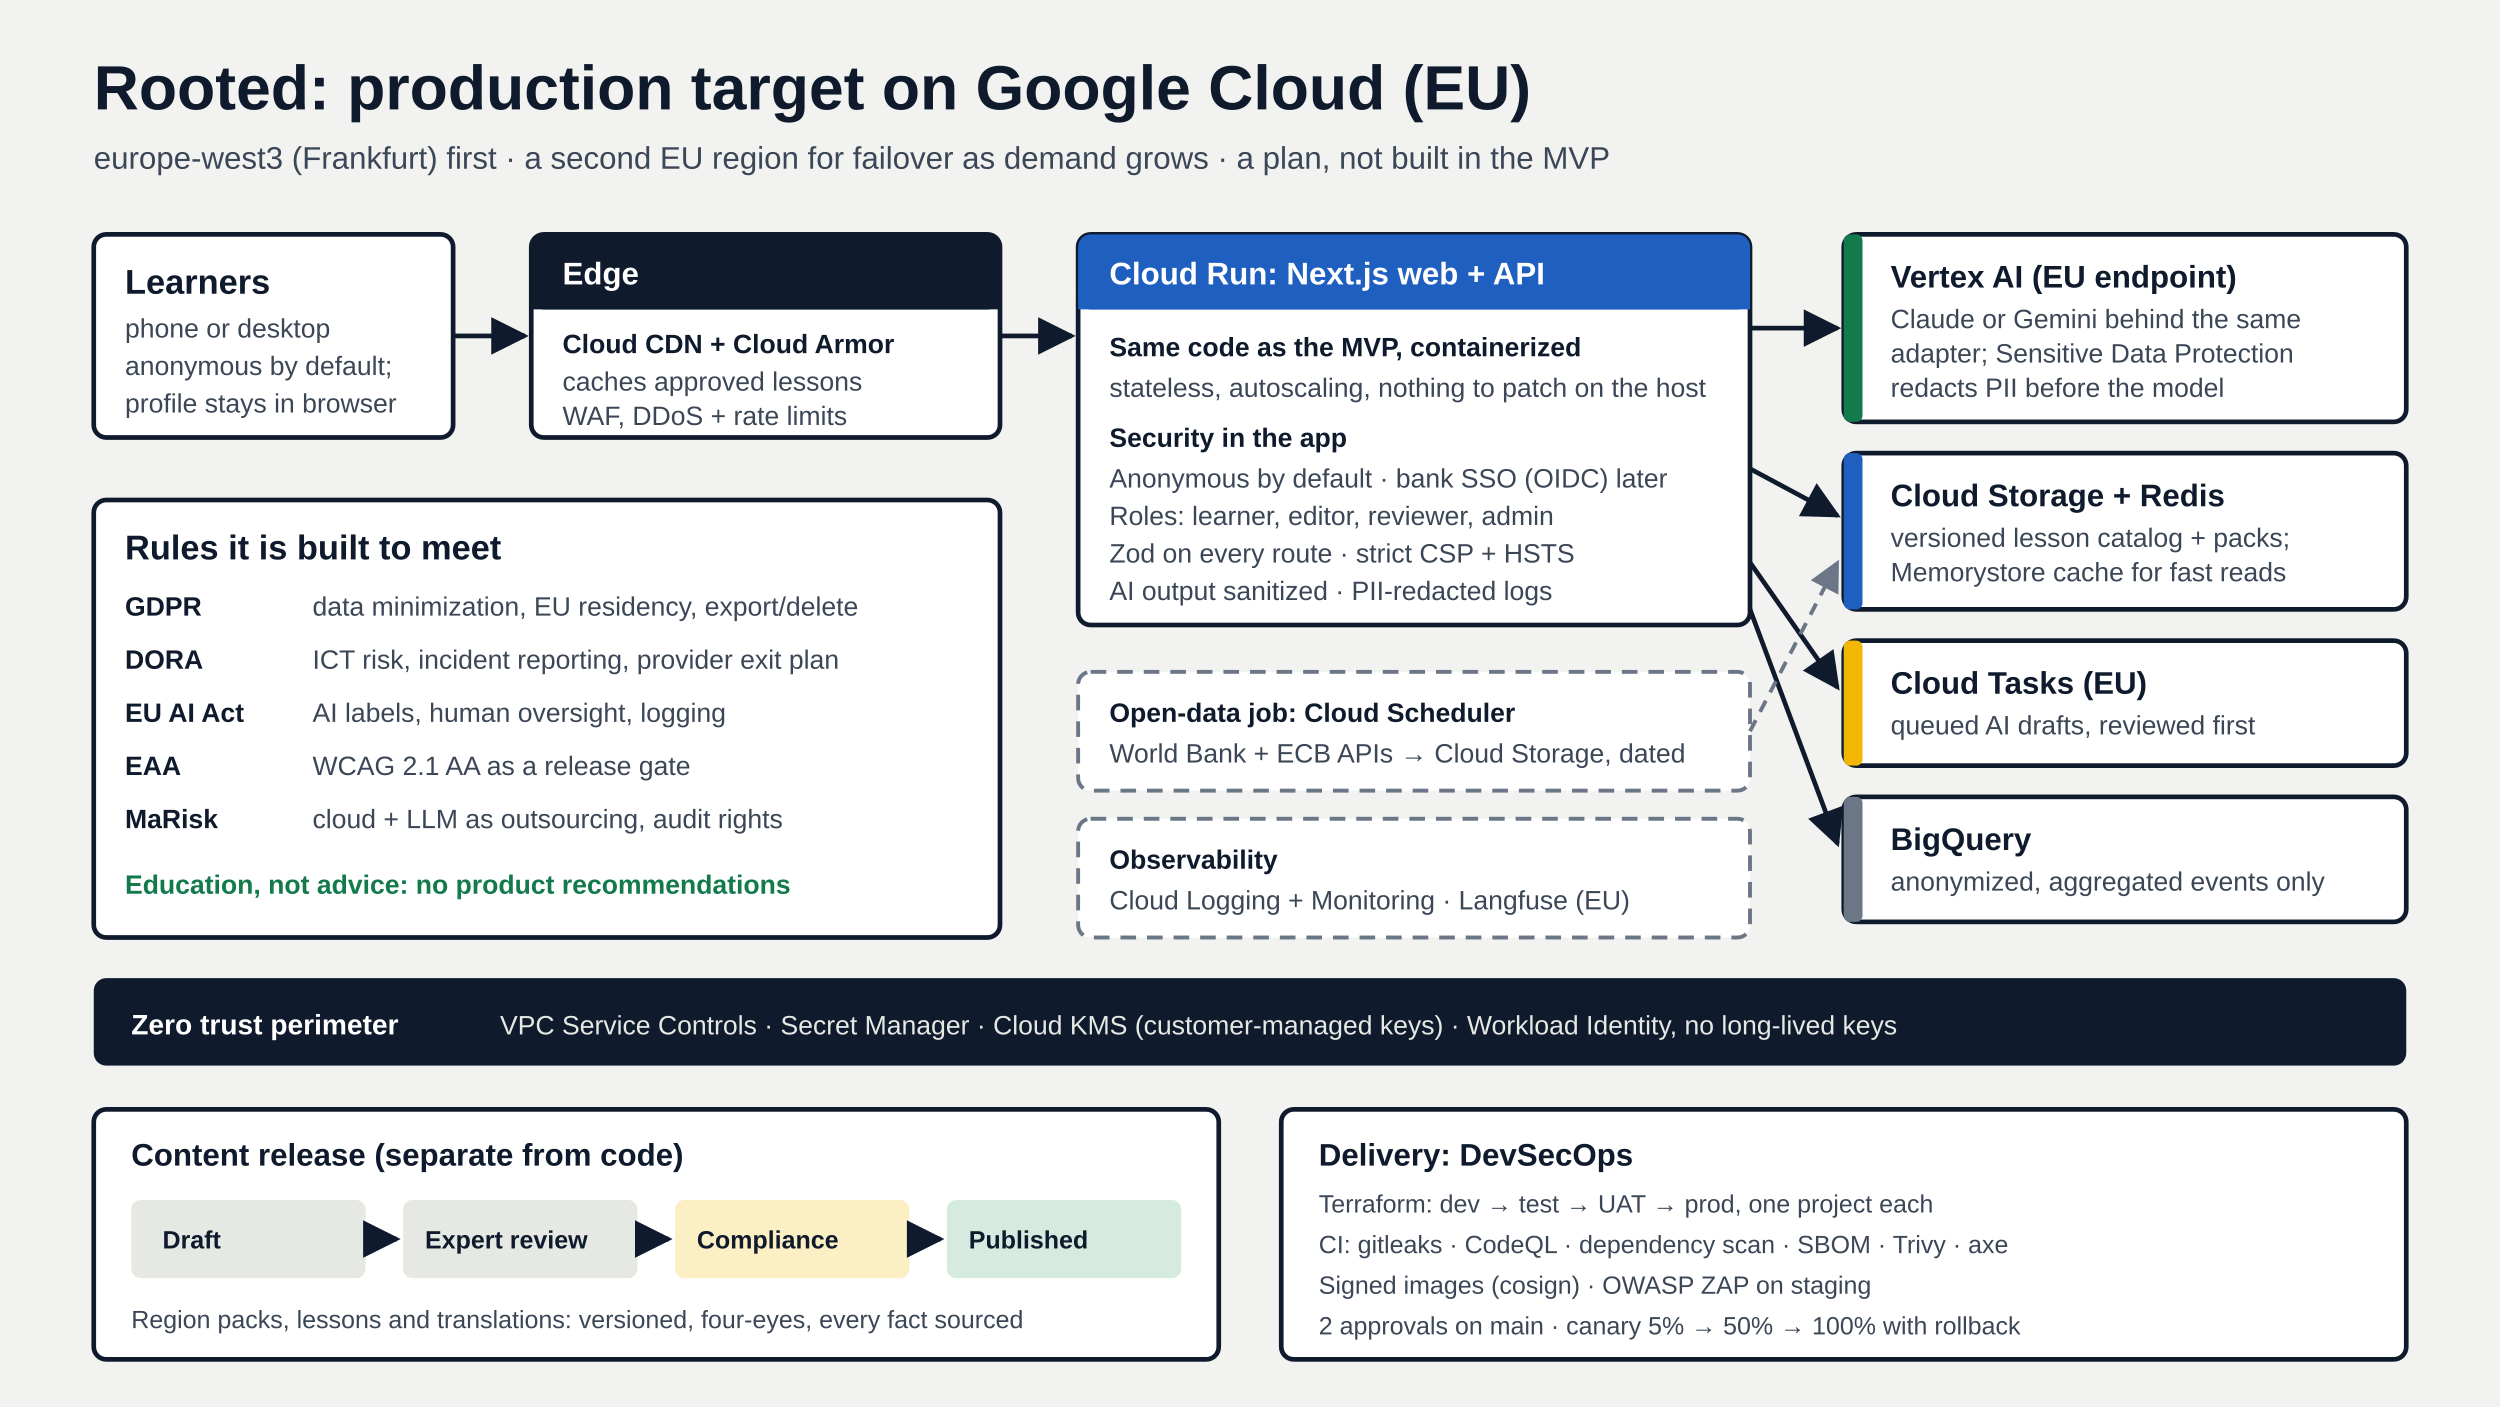
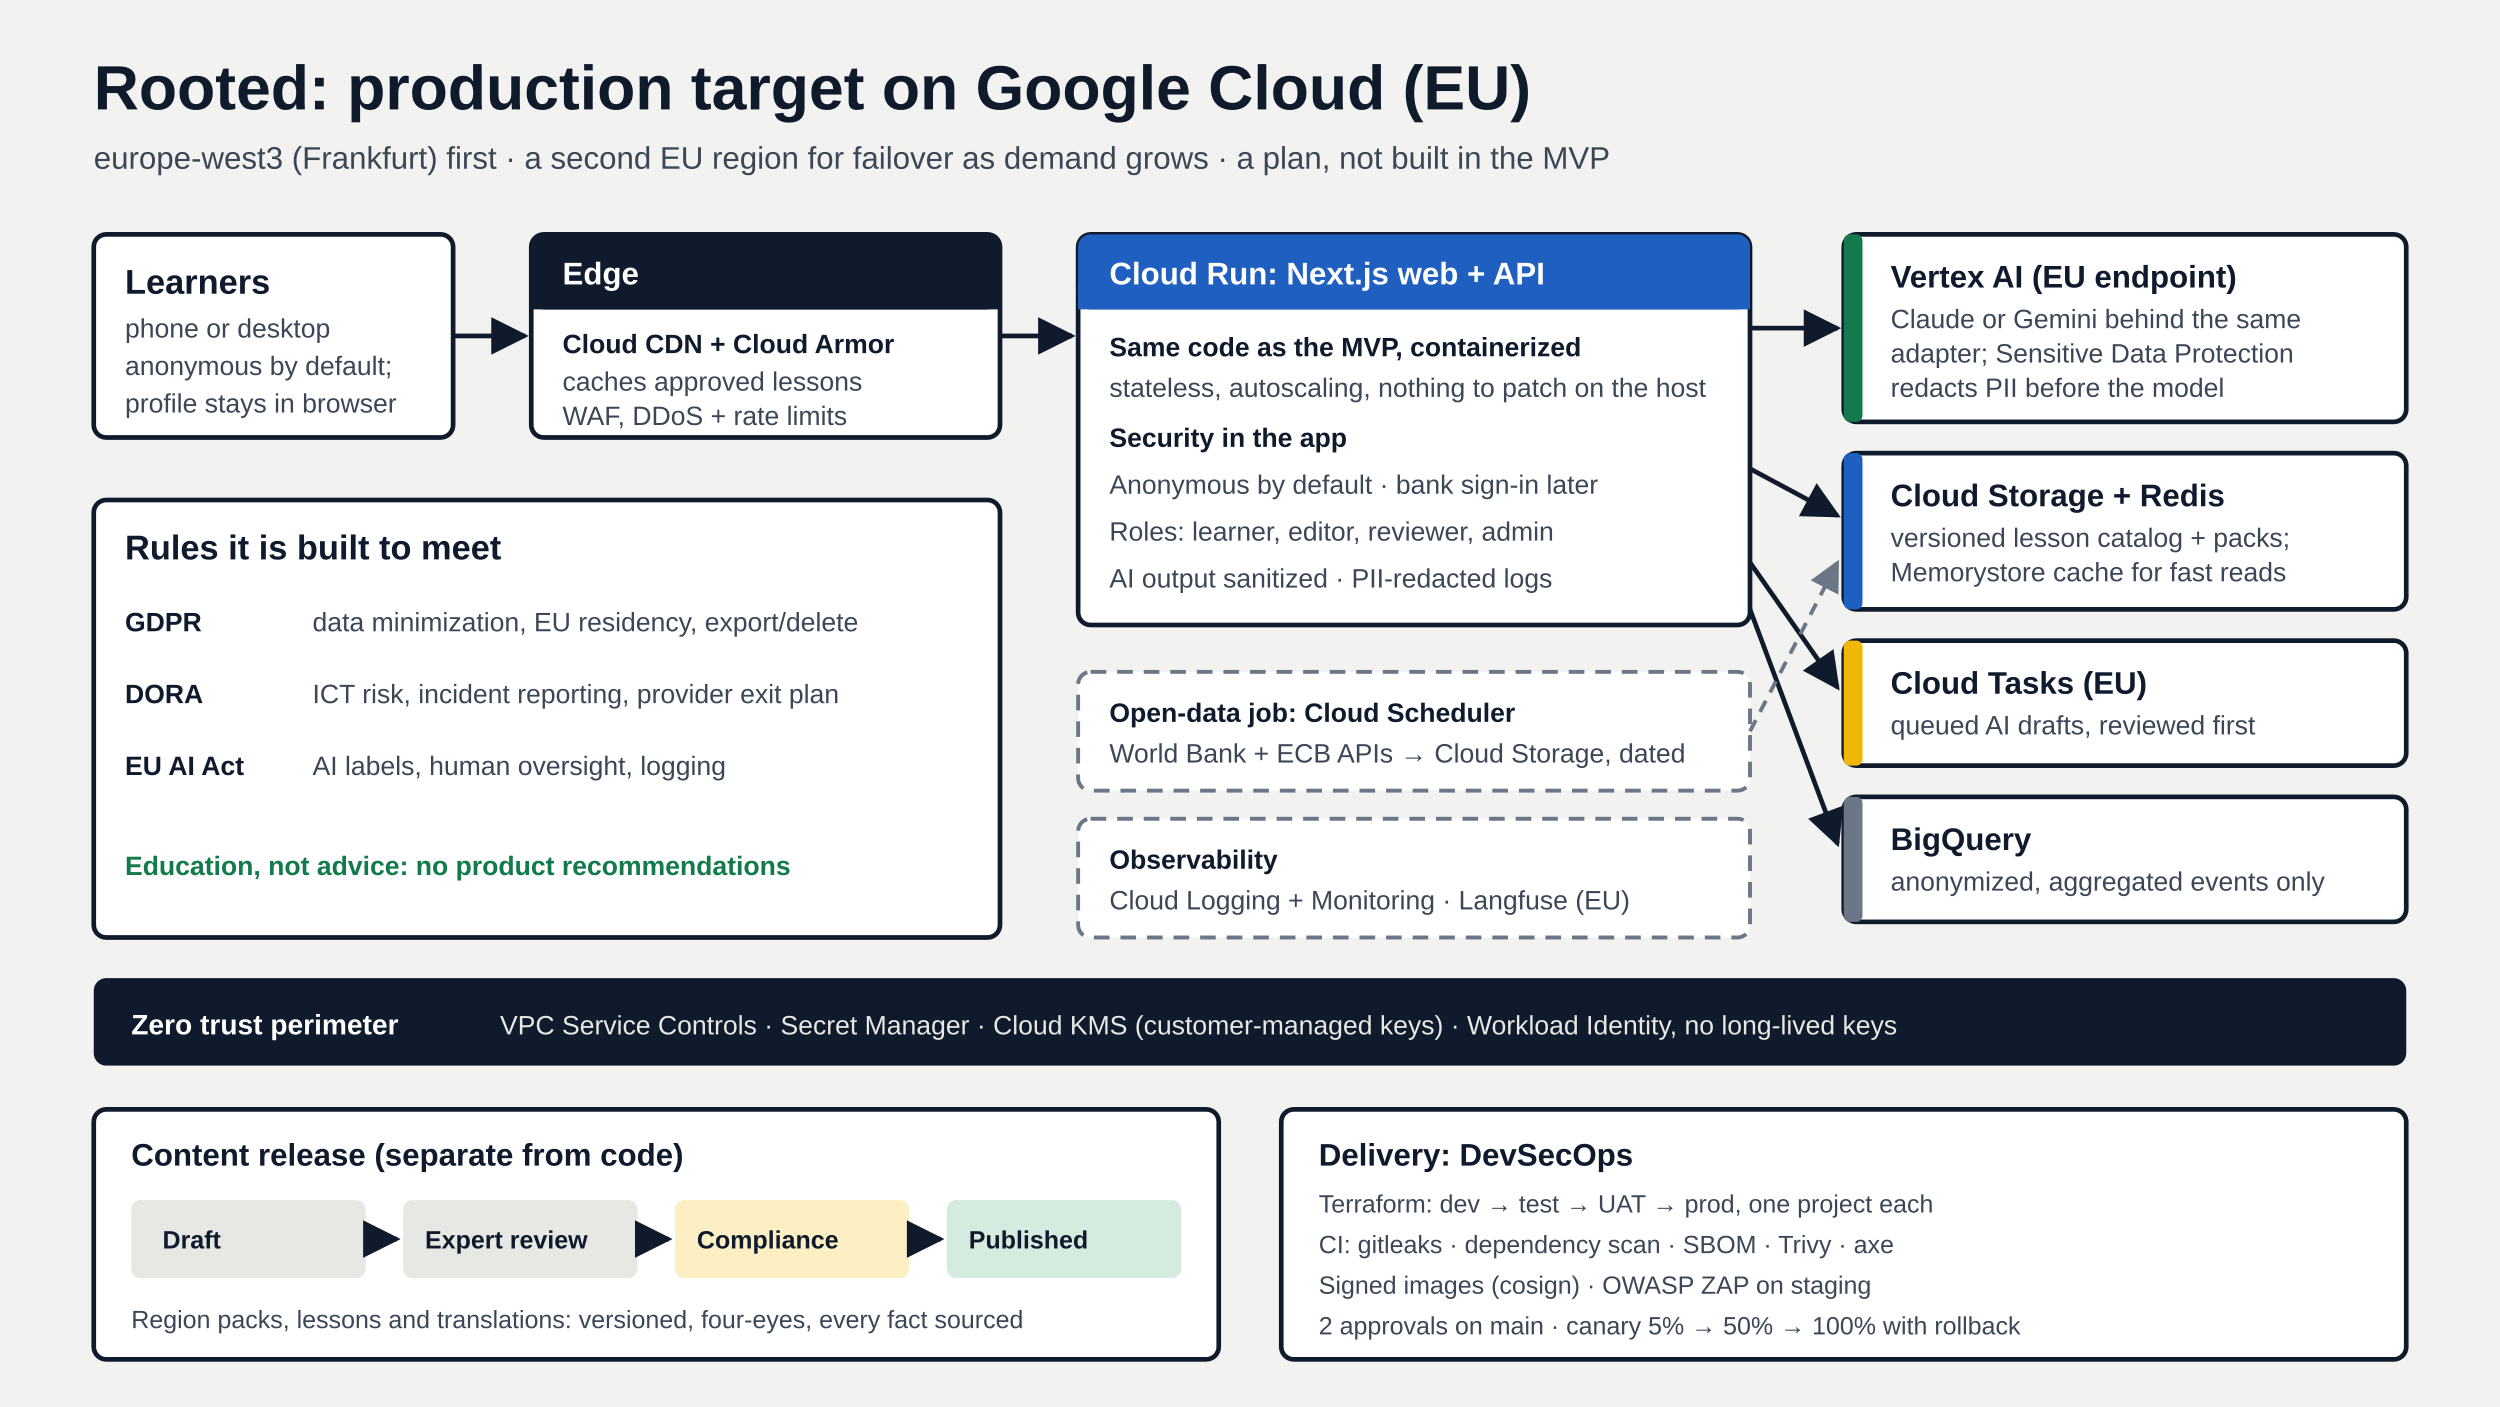
<svg xmlns="http://www.w3.org/2000/svg" viewBox="0 0 1600 900" width="1600" height="900" font-family="Atkinson Hyperlegible Next, Atkinson Hyperlegible, Segoe UI, Arial, sans-serif">
  <defs>
    <marker id="arrow" viewBox="0 0 10 10" refX="9" refY="5" markerWidth="8" markerHeight="8" orient="auto-start-reverse">
      <path d="M0,0 L10,5 L0,10 z" fill="#0F1B2D" />
    </marker>
    <marker id="arrowGrey" viewBox="0 0 10 10" refX="9" refY="5" markerWidth="8" markerHeight="8" orient="auto-start-reverse">
      <path d="M0,0 L10,5 L0,10 z" fill="#6B7686" />
    </marker>
  </defs>
  <rect width="1600" height="900" fill="#F2F3F0" />
  <text x="60" y="70" font-size="40" font-weight="800" fill="#0F1B2D">Rooted: production target on Google Cloud (EU)</text>
  <text x="60" y="108" font-size="20" fill="#3B4656">europe-west3 (Frankfurt) first · a second EU region for failover as demand grows · a plan, not built in the MVP</text>
  <rect x="60" y="150" width="230" height="130" rx="8" fill="#FFFFFF" stroke="#0F1B2D" stroke-width="3" />
  <text x="80" y="188" font-size="22" font-weight="800" fill="#0F1B2D">Learners</text>
  <g font-size="17" fill="#3B4656">
    <text x="80" y="216">phone or desktop</text>
    <text x="80" y="240">anonymous by default;</text>
    <text x="80" y="264">profile stays in browser</text>
  </g>
  <rect x="340" y="150" width="300" height="130" rx="8" fill="#FFFFFF" stroke="#0F1B2D" stroke-width="3" />
  <rect x="340" y="150" width="300" height="48" rx="8" fill="#0F1B2D" />
  <rect x="340" y="182" width="300" height="16" fill="#0F1B2D" />
  <text x="360" y="182" font-size="20" font-weight="800" fill="#FFFFFF">Edge</text>
  <g font-size="17" fill="#0F1B2D">
    <text x="360" y="226" font-weight="800">Cloud CDN + Cloud Armor</text>
    <text x="360" y="250" fill="#3B4656">caches approved lessons</text>
    <text x="360" y="272" fill="#3B4656">WAF, DDoS + rate limits</text>
  </g>
  <rect x="690" y="150" width="430" height="250" rx="8" fill="#FFFFFF" stroke="#0F1B2D" stroke-width="3" />
  <rect x="690" y="150" width="430" height="48" rx="8" fill="#1F5FBF" />
  <rect x="690" y="182" width="430" height="16" fill="#1F5FBF" />
  <text x="710" y="182" font-size="20" font-weight="800" fill="#FFFFFF">Cloud Run: Next.js web + API</text>
  <g font-size="17" fill="#0F1B2D">
    <text x="710" y="228" font-weight="800">Same code as the MVP, containerized</text>
    <text x="710" y="254" fill="#3B4656">stateless, autoscaling, nothing to patch on the host</text>
    <text x="710" y="286" font-weight="800">Security in the app</text>
-     <text x="710" y="312" fill="#3B4656">Anonymous by default · bank SSO (OIDC) later</text>
-     <text x="710" y="336" fill="#3B4656">Roles: learner, editor, reviewer, admin</text>
-     <text x="710" y="360" fill="#3B4656">Zod on every route · strict CSP + HSTS</text>
-     <text x="710" y="384" fill="#3B4656">AI output sanitized · PII-redacted logs</text>
+     <text x="710" y="316" fill="#3B4656">Anonymous by default · bank sign-in later</text>
+     <text x="710" y="346" fill="#3B4656">Roles: learner, editor, reviewer, admin</text>
+     <text x="710" y="376" fill="#3B4656">AI output sanitized · PII-redacted logs</text>
  </g>
  <g font-size="17" fill="#0F1B2D">
    <rect x="1180" y="150" width="360" height="120" rx="8" fill="#FFFFFF" stroke="#0F1B2D" stroke-width="3" />
    <rect x="1180" y="150" width="12" height="120" rx="4" fill="#127A4B" />
    <text x="1210" y="184" font-size="20" font-weight="800">Vertex AI (EU endpoint)</text>
    <text x="1210" y="210" fill="#3B4656">Claude or Gemini behind the same</text>
    <text x="1210" y="232" fill="#3B4656">adapter; Sensitive Data Protection</text>
    <text x="1210" y="254" fill="#3B4656">redacts PII before the model</text>
    <rect x="1180" y="290" width="360" height="100" rx="8" fill="#FFFFFF" stroke="#0F1B2D" stroke-width="3" />
    <rect x="1180" y="290" width="12" height="100" rx="4" fill="#1F5FBF" />
    <text x="1210" y="324" font-size="20" font-weight="800">Cloud Storage + Redis</text>
    <text x="1210" y="350" fill="#3B4656">versioned lesson catalog + packs;</text>
    <text x="1210" y="372" fill="#3B4656">Memorystore cache for fast reads</text>
    <rect x="1180" y="410" width="360" height="80" rx="8" fill="#FFFFFF" stroke="#0F1B2D" stroke-width="3" />
    <rect x="1180" y="410" width="12" height="80" rx="4" fill="#F2B705" />
    <text x="1210" y="444" font-size="20" font-weight="800">Cloud Tasks (EU)</text>
    <text x="1210" y="470" fill="#3B4656">queued AI drafts, reviewed first</text>
    <rect x="1180" y="510" width="360" height="80" rx="8" fill="#FFFFFF" stroke="#0F1B2D" stroke-width="3" />
    <rect x="1180" y="510" width="12" height="80" rx="4" fill="#6B7686" />
    <text x="1210" y="544" font-size="20" font-weight="800">BigQuery</text>
    <text x="1210" y="570" fill="#3B4656">anonymized, aggregated events only</text>
  </g>
  <g font-size="17" fill="#0F1B2D">
    <rect x="690" y="430" width="430" height="76" rx="8" fill="#FFFFFF" stroke="#6B7686" stroke-width="2.5" stroke-dasharray="10 7" />
    <text x="710" y="462" font-weight="800">Open-data job: Cloud Scheduler</text>
    <text x="710" y="488" fill="#3B4656">World Bank + ECB APIs → Cloud Storage, dated</text>
    <rect x="690" y="524" width="430" height="76" rx="8" fill="#FFFFFF" stroke="#6B7686" stroke-width="2.5" stroke-dasharray="10 7" />
    <text x="710" y="556" font-weight="800">Observability</text>
    <text x="710" y="582" fill="#3B4656">Cloud Logging + Monitoring · Langfuse (EU)</text>
  </g>
  <rect x="60" y="320" width="580" height="280" rx="8" fill="#FFFFFF" stroke="#0F1B2D" stroke-width="3" />
  <text x="80" y="358" font-size="22" font-weight="800" fill="#0F1B2D">Rules it is built to meet</text>
  <g font-size="17" fill="#0F1B2D">
-     <text x="80" y="394" font-weight="800">GDPR</text>
-     <text x="200" y="394" fill="#3B4656">data minimization, EU residency, export/delete</text>
-     <text x="80" y="428" font-weight="800">DORA</text>
-     <text x="200" y="428" fill="#3B4656">ICT risk, incident reporting, provider exit plan</text>
-     <text x="80" y="462" font-weight="800">EU AI Act</text>
-     <text x="200" y="462" fill="#3B4656">AI labels, human oversight, logging</text>
-     <text x="80" y="496" font-weight="800">EAA</text>
-     <text x="200" y="496" fill="#3B4656">WCAG 2.1 AA as a release gate</text>
-     <text x="80" y="530" font-weight="800">MaRisk</text>
-     <text x="200" y="530" fill="#3B4656">cloud + LLM as outsourcing, audit rights</text>
-     <text x="80" y="572" font-weight="800" fill="#127A4B">Education, not advice: no product recommendations</text>
+     <text x="80" y="404" font-weight="800">GDPR</text>
+     <text x="200" y="404" fill="#3B4656">data minimization, EU residency, export/delete</text>
+     <text x="80" y="450" font-weight="800">DORA</text>
+     <text x="200" y="450" fill="#3B4656">ICT risk, incident reporting, provider exit plan</text>
+     <text x="80" y="496" font-weight="800">EU AI Act</text>
+     <text x="200" y="496" fill="#3B4656">AI labels, human oversight, logging</text>
+     <text x="80" y="560" font-weight="800" fill="#127A4B">Education, not advice: no product recommendations</text>
  </g>
  <rect x="60" y="626" width="1480" height="56" rx="8" fill="#0F1B2D" />
  <text x="84" y="662" font-size="18" font-weight="800" fill="#FFFFFF">Zero trust perimeter</text>
  <text x="320" y="662" font-size="17" fill="#E6E8E3">VPC Service Controls · Secret Manager · Cloud KMS (customer-managed keys) · Workload Identity, no long-lived keys</text>
  <rect x="60" y="710" width="720" height="160" rx="8" fill="#FFFFFF" stroke="#0F1B2D" stroke-width="3" />
  <text x="84" y="746" font-size="20" font-weight="800" fill="#0F1B2D">Content release (separate from code)</text>
  <g font-size="16" font-weight="800" fill="#0F1B2D">
    <rect x="84" y="768" width="150" height="50" rx="6" fill="#E6E8E3" />
    <text x="104" y="799">Draft</text>
    <rect x="258" y="768" width="150" height="50" rx="6" fill="#E6E8E3" />
    <text x="272" y="799">Expert review</text>
    <rect x="432" y="768" width="150" height="50" rx="6" fill="#FCEFC4" />
    <text x="446" y="799">Compliance</text>
    <rect x="606" y="768" width="150" height="50" rx="6" fill="#D6EBDF" />
    <text x="620" y="799">Published</text>
  </g>
  <path d="M234 793 L254 793" stroke="#0F1B2D" stroke-width="3" fill="none" marker-end="url(#arrow)" />
  <path d="M408 793 L428 793" stroke="#0F1B2D" stroke-width="3" fill="none" marker-end="url(#arrow)" />
  <path d="M582 793 L602 793" stroke="#0F1B2D" stroke-width="3" fill="none" marker-end="url(#arrow)" />
  <text x="84" y="850" font-size="16" fill="#3B4656">Region packs, lessons and translations: versioned, four-eyes, every fact sourced</text>
  <rect x="820" y="710" width="720" height="160" rx="8" fill="#FFFFFF" stroke="#0F1B2D" stroke-width="3" />
  <text x="844" y="746" font-size="20" font-weight="800" fill="#0F1B2D">Delivery: DevSecOps</text>
  <g font-size="16" fill="#3B4656">
    <text x="844" y="776">Terraform: dev → test → UAT → prod, one project each</text>
-     <text x="844" y="802">CI: gitleaks · CodeQL · dependency scan · SBOM · Trivy · axe</text>
+     <text x="844" y="802">CI: gitleaks · dependency scan · SBOM · Trivy · axe</text>
    <text x="844" y="828">Signed images (cosign) · OWASP ZAP on staging</text>
    <text x="844" y="854">2 approvals on main · canary 5% → 50% → 100% with rollback</text>
  </g>
  <path d="M290 215 L336 215" stroke="#0F1B2D" stroke-width="3" fill="none" marker-end="url(#arrow)" />
  <path d="M640 215 L686 215" stroke="#0F1B2D" stroke-width="3" fill="none" marker-end="url(#arrow)" />
  <path d="M1120 210 L1176 210" stroke="#0F1B2D" stroke-width="3" fill="none" marker-end="url(#arrow)" />
  <path d="M1120 300 L1176 330" stroke="#0F1B2D" stroke-width="3" fill="none" marker-end="url(#arrow)" />
  <path d="M1120 360 L1176 440" stroke="#0F1B2D" stroke-width="3" fill="none" marker-end="url(#arrow)" />
  <path d="M1120 390 L1176 540" stroke="#0F1B2D" stroke-width="3" fill="none" marker-end="url(#arrow)" />
  <path d="M1120 468 L1176 360" stroke="#6B7686" stroke-width="2.5" fill="none" stroke-dasharray="8 6" marker-end="url(#arrowGrey)" />
</svg>
